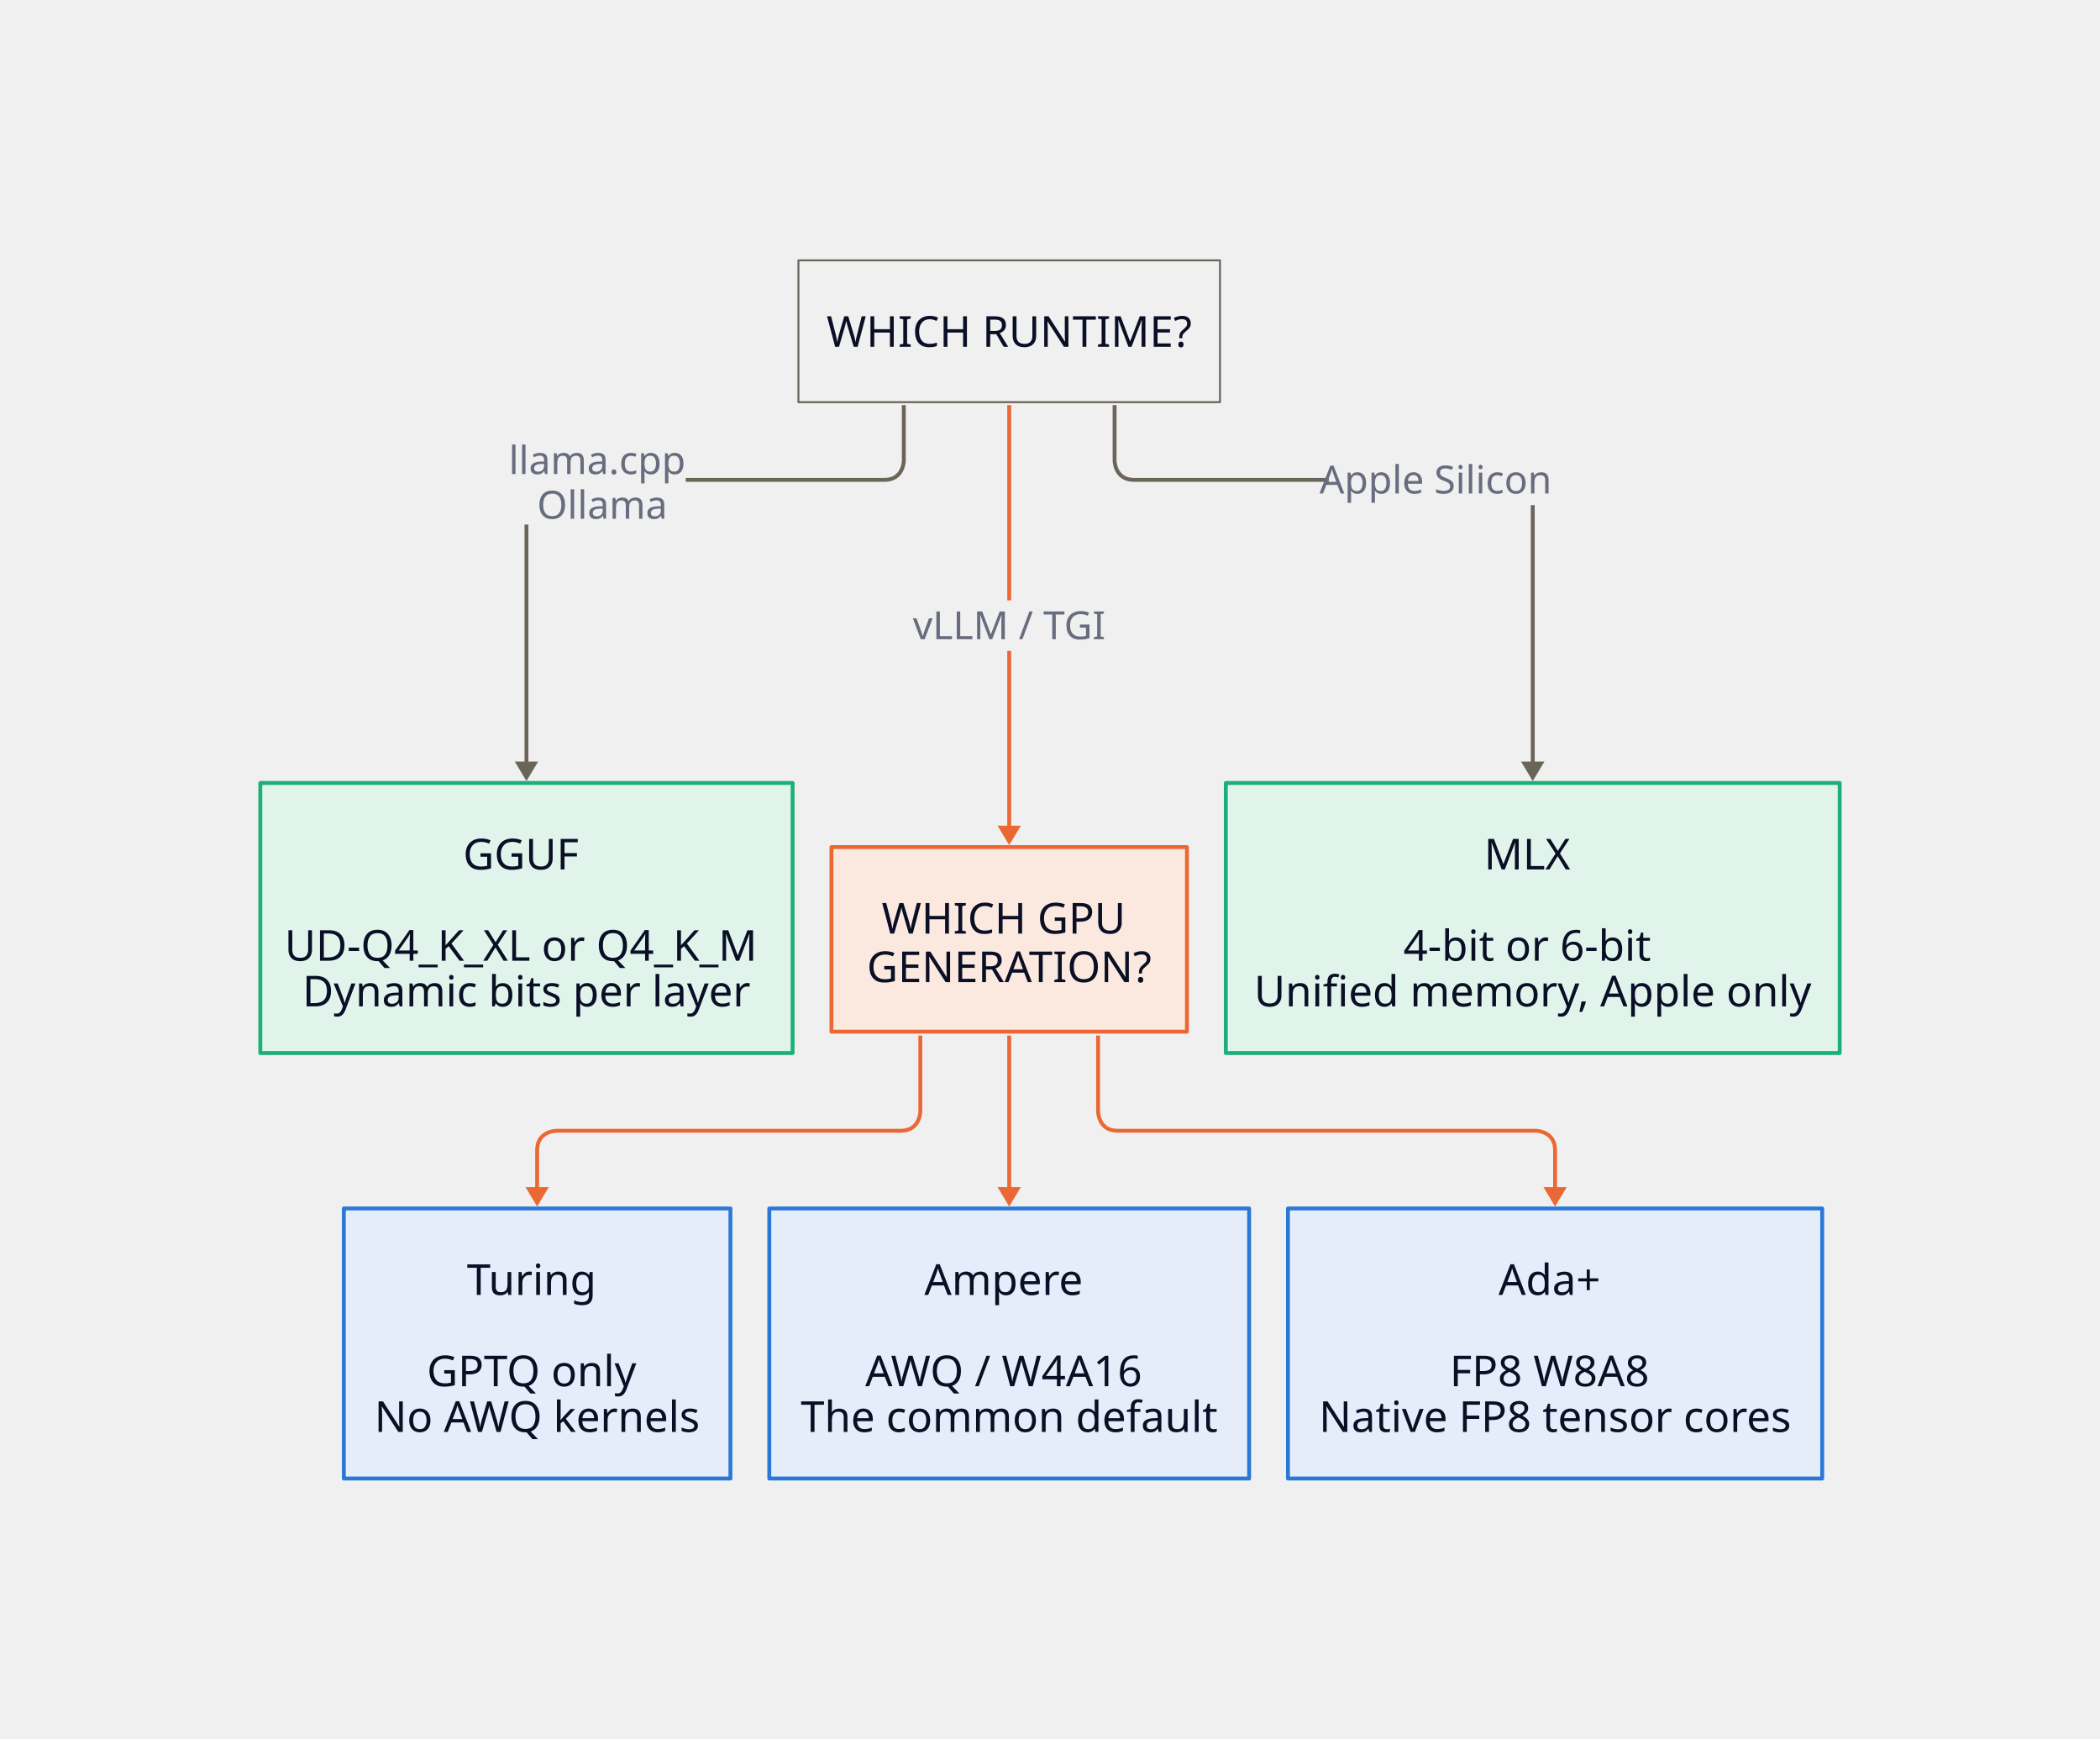
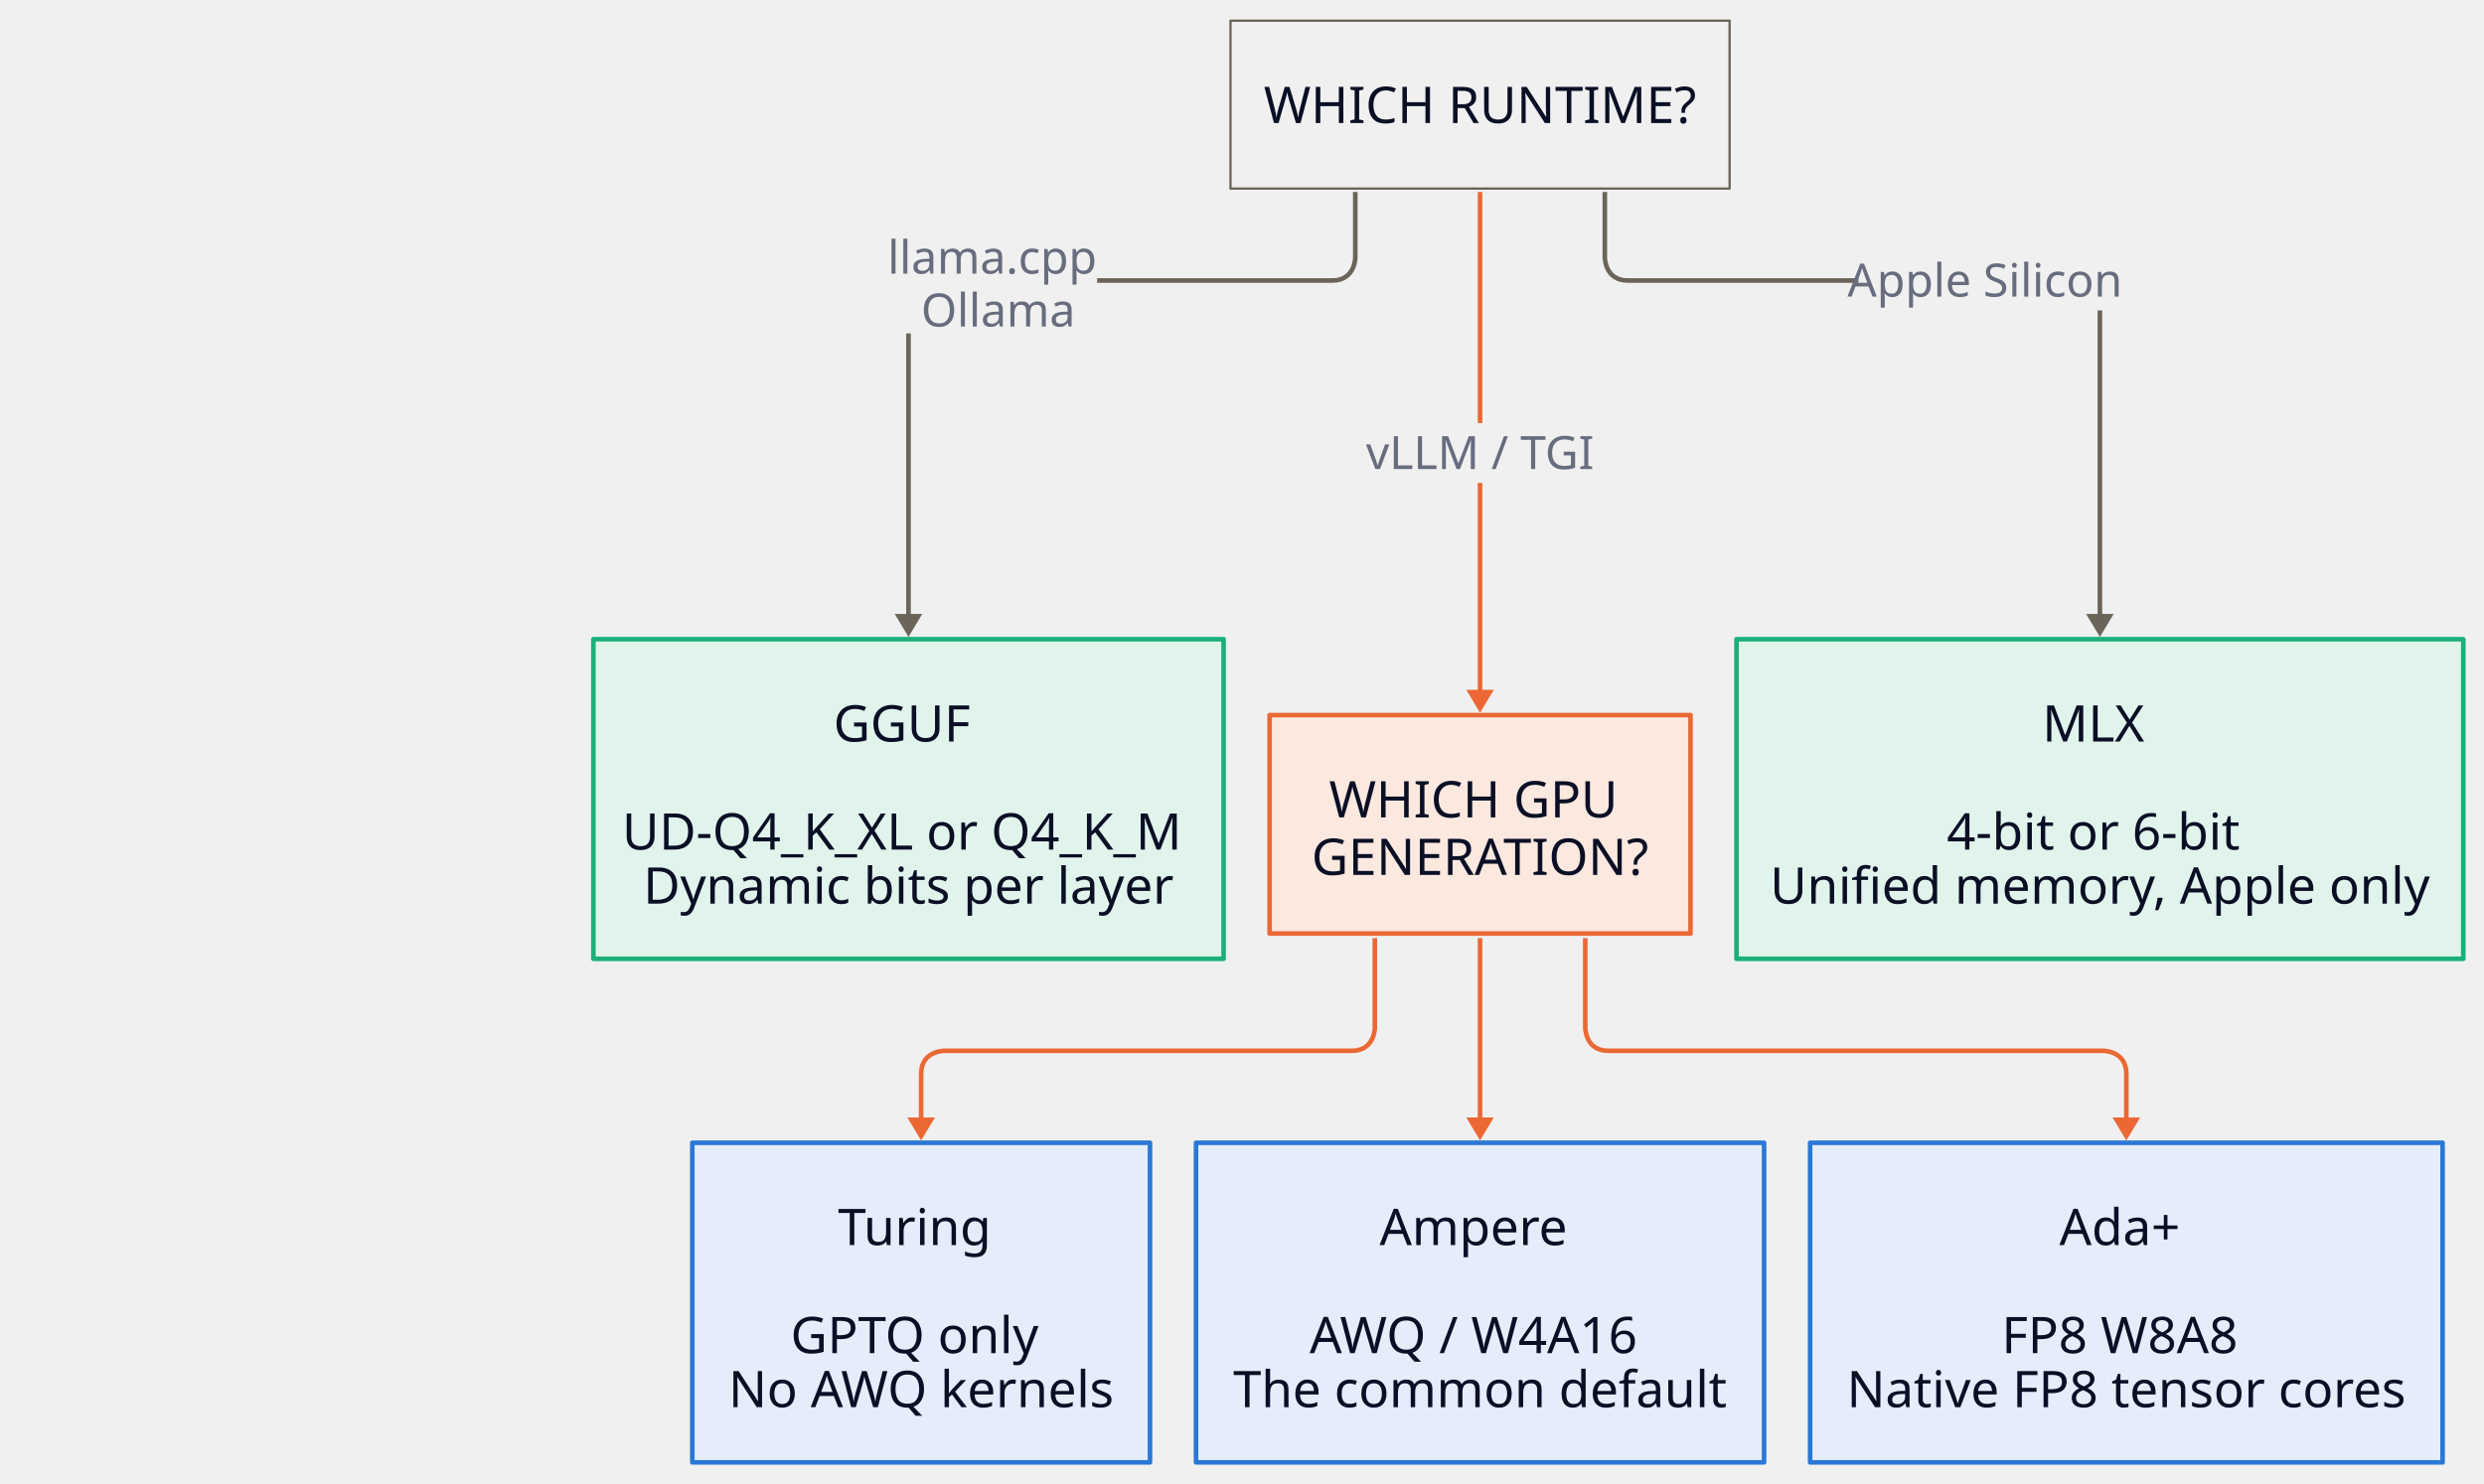
- <svg xmlns="http://www.w3.org/2000/svg" data-d2-version="v0.7.0-HEAD" preserveAspectRatio="xMinYMin meet" viewBox="0 0 1081 895">
-   <svg class="d2-2518943381 d2-svg" viewBox="-122 -122 1081 895">
+ <svg xmlns="http://www.w3.org/2000/svg" data-d2-version="v0.7.0-HEAD" preserveAspectRatio="xMinYMin meet" viewBox="-124.5 0 1080 645">
+   <svg class="d2-2518943381 d2-svg" viewBox="3 3 831 645">
    <style type="text/css">
.d2-2518943381 .text-bold {
	font-family: "d2-2518943381-font-bold";
}

.d2-2518943381 .text-italic {
	font-family: "d2-2518943381-font-italic";
}
</style>
    <style type="text/css">.shape {
  shape-rendering: geometricPrecision;
  stroke-linejoin: round;
} .fig-diagram .connection {
  stroke-linecap: round;
  stroke-linejoin: round;
} .fig-diagram .blend {
  mix-blend-mode: multiply;
  opacity: 0.5;
}

		.d2-2518943381 .fill-N1{fill:#0A0F25;}
		.d2-2518943381 .fill-N2{fill:#676C7E;}
		.d2-2518943381 .fill-N3{fill:#9499AB;}
		.d2-2518943381 .fill-N4{fill:#CFD2DD;}
		.d2-2518943381 .fill-N5{fill:#DEE1EB;}
		.d2-2518943381 .fill-N6{fill:#EEF1F8;}
		.d2-2518943381 .fill-N7{fill:#FFFFFF;}
		.d2-2518943381 .fill-B1{fill:#0D32B2;}
		.d2-2518943381 .fill-B2{fill:#0D32B2;}
		.d2-2518943381 .fill-B3{fill:#E3E9FD;}
		.d2-2518943381 .fill-B4{fill:#E3E9FD;}
		.d2-2518943381 .fill-B5{fill:#EDF0FD;}
		.d2-2518943381 .fill-B6{fill:#F7F8FE;}
		.d2-2518943381 .fill-AA2{fill:#4A6FF3;}
		.d2-2518943381 .fill-AA4{fill:#EDF0FD;}
		.d2-2518943381 .fill-AA5{fill:#F7F8FE;}
		.d2-2518943381 .fill-AB4{fill:#EDF0FD;}
		.d2-2518943381 .fill-AB5{fill:#F7F8FE;}
		.d2-2518943381 .stroke-N1{stroke:#0A0F25;}
		.d2-2518943381 .stroke-N2{stroke:#676C7E;}
		.d2-2518943381 .stroke-N3{stroke:#9499AB;}
		.d2-2518943381 .stroke-N4{stroke:#CFD2DD;}
		.d2-2518943381 .stroke-N5{stroke:#DEE1EB;}
		.d2-2518943381 .stroke-N6{stroke:#EEF1F8;}
		.d2-2518943381 .stroke-N7{stroke:#FFFFFF;}
		.d2-2518943381 .stroke-B1{stroke:#0D32B2;}
		.d2-2518943381 .stroke-B2{stroke:#0D32B2;}
		.d2-2518943381 .stroke-B3{stroke:#E3E9FD;}
		.d2-2518943381 .stroke-B4{stroke:#E3E9FD;}
		.d2-2518943381 .stroke-B5{stroke:#EDF0FD;}
		.d2-2518943381 .stroke-B6{stroke:#F7F8FE;}
		.d2-2518943381 .stroke-AA2{stroke:#4A6FF3;}
		.d2-2518943381 .stroke-AA4{stroke:#EDF0FD;}
		.d2-2518943381 .stroke-AA5{stroke:#F7F8FE;}
		.d2-2518943381 .stroke-AB4{stroke:#EDF0FD;}
		.d2-2518943381 .stroke-AB5{stroke:#F7F8FE;}
		.d2-2518943381 .background-color-N1{background-color:#0A0F25;}
		.d2-2518943381 .background-color-N2{background-color:#676C7E;}
		.d2-2518943381 .background-color-N3{background-color:#9499AB;}
		.d2-2518943381 .background-color-N4{background-color:#CFD2DD;}
		.d2-2518943381 .background-color-N5{background-color:#DEE1EB;}
		.d2-2518943381 .background-color-N6{background-color:#EEF1F8;}
		.d2-2518943381 .background-color-N7{background-color:#FFFFFF;}
		.d2-2518943381 .background-color-B1{background-color:#0D32B2;}
		.d2-2518943381 .background-color-B2{background-color:#0D32B2;}
		.d2-2518943381 .background-color-B3{background-color:#E3E9FD;}
		.d2-2518943381 .background-color-B4{background-color:#E3E9FD;}
		.d2-2518943381 .background-color-B5{background-color:#EDF0FD;}
		.d2-2518943381 .background-color-B6{background-color:#F7F8FE;}
		.d2-2518943381 .background-color-AA2{background-color:#4A6FF3;}
		.d2-2518943381 .background-color-AA4{background-color:#EDF0FD;}
		.d2-2518943381 .background-color-AA5{background-color:#F7F8FE;}
		.d2-2518943381 .background-color-AB4{background-color:#EDF0FD;}
		.d2-2518943381 .background-color-AB5{background-color:#F7F8FE;}
		.d2-2518943381 .color-N1{color:#0A0F25;}
		.d2-2518943381 .color-N2{color:#676C7E;}
		.d2-2518943381 .color-N3{color:#9499AB;}
		.d2-2518943381 .color-N4{color:#CFD2DD;}
		.d2-2518943381 .color-N5{color:#DEE1EB;}
		.d2-2518943381 .color-N6{color:#EEF1F8;}
		.d2-2518943381 .color-N7{color:#FFFFFF;}
		.d2-2518943381 .color-B1{color:#0D32B2;}
		.d2-2518943381 .color-B2{color:#0D32B2;}
		.d2-2518943381 .color-B3{color:#E3E9FD;}
		.d2-2518943381 .color-B4{color:#E3E9FD;}
		.d2-2518943381 .color-B5{color:#EDF0FD;}
		.d2-2518943381 .color-B6{color:#F7F8FE;}
		.d2-2518943381 .color-AA2{color:#4A6FF3;}
		.d2-2518943381 .color-AA4{color:#EDF0FD;}
		.d2-2518943381 .color-AA5{color:#F7F8FE;}
		.d2-2518943381 .color-AB4{color:#EDF0FD;}
		.d2-2518943381 .color-AB5{color:#F7F8FE;}.appendix text.text{fill:#0A0F25}.md{--color-fg-default:#0A0F25;--color-fg-muted:#676C7E;--color-fg-subtle:#9499AB;--color-canvas-default:#FFFFFF;--color-canvas-subtle:#EEF1F8;--color-border-default:#0D32B2;--color-border-muted:#0D32B2;--color-neutral-muted:#EEF1F8;--color-accent-fg:#0D32B2;--color-accent-emphasis:#0D32B2;--color-attention-subtle:#676C7E;--color-danger-fg:red;}.sketch-overlay-B1{fill:url(#streaks-darker-d2-2518943381);mix-blend-mode:lighten}.sketch-overlay-B2{fill:url(#streaks-darker-d2-2518943381);mix-blend-mode:lighten}.sketch-overlay-B3{fill:url(#streaks-bright-d2-2518943381);mix-blend-mode:darken}.sketch-overlay-B4{fill:url(#streaks-bright-d2-2518943381);mix-blend-mode:darken}.sketch-overlay-B5{fill:url(#streaks-bright-d2-2518943381);mix-blend-mode:darken}.sketch-overlay-B6{fill:url(#streaks-bright-d2-2518943381);mix-blend-mode:darken}.sketch-overlay-AA2{fill:url(#streaks-dark-d2-2518943381);mix-blend-mode:overlay}.sketch-overlay-AA4{fill:url(#streaks-bright-d2-2518943381);mix-blend-mode:darken}.sketch-overlay-AA5{fill:url(#streaks-bright-d2-2518943381);mix-blend-mode:darken}.sketch-overlay-AB4{fill:url(#streaks-bright-d2-2518943381);mix-blend-mode:darken}.sketch-overlay-AB5{fill:url(#streaks-bright-d2-2518943381);mix-blend-mode:darken}.sketch-overlay-N1{fill:url(#streaks-darker-d2-2518943381);mix-blend-mode:lighten}.sketch-overlay-N2{fill:url(#streaks-dark-d2-2518943381);mix-blend-mode:overlay}.sketch-overlay-N3{fill:url(#streaks-normal-d2-2518943381);mix-blend-mode:color-burn}.sketch-overlay-N4{fill:url(#streaks-normal-d2-2518943381);mix-blend-mode:color-burn}.sketch-overlay-N5{fill:url(#streaks-bright-d2-2518943381);mix-blend-mode:darken}.sketch-overlay-N6{fill:url(#streaks-bright-d2-2518943381);mix-blend-mode:darken}.sketch-overlay-N7{fill:url(#streaks-bright-d2-2518943381);mix-blend-mode:darken}.light-code{display: block}.dark-code{display: none}@media screen and (prefers-color-scheme:dark){
		.d2-2518943381 .fill-N1{fill:#CDD6F4;}
		.d2-2518943381 .fill-N2{fill:#BAC2DE;}
		.d2-2518943381 .fill-N3{fill:#A6ADC8;}
		.d2-2518943381 .fill-N4{fill:#585B70;}
		.d2-2518943381 .fill-N5{fill:#45475A;}
		.d2-2518943381 .fill-N6{fill:#313244;}
		.d2-2518943381 .fill-N7{fill:#1E1E2E;}
		.d2-2518943381 .fill-B1{fill:#CBA6f7;}
		.d2-2518943381 .fill-B2{fill:#CBA6f7;}
		.d2-2518943381 .fill-B3{fill:#6C7086;}
		.d2-2518943381 .fill-B4{fill:#585B70;}
		.d2-2518943381 .fill-B5{fill:#45475A;}
		.d2-2518943381 .fill-B6{fill:#313244;}
		.d2-2518943381 .fill-AA2{fill:#f38BA8;}
		.d2-2518943381 .fill-AA4{fill:#45475A;}
		.d2-2518943381 .fill-AA5{fill:#313244;}
		.d2-2518943381 .fill-AB4{fill:#45475A;}
		.d2-2518943381 .fill-AB5{fill:#313244;}
		.d2-2518943381 .stroke-N1{stroke:#CDD6F4;}
		.d2-2518943381 .stroke-N2{stroke:#BAC2DE;}
		.d2-2518943381 .stroke-N3{stroke:#A6ADC8;}
		.d2-2518943381 .stroke-N4{stroke:#585B70;}
		.d2-2518943381 .stroke-N5{stroke:#45475A;}
		.d2-2518943381 .stroke-N6{stroke:#313244;}
		.d2-2518943381 .stroke-N7{stroke:#1E1E2E;}
		.d2-2518943381 .stroke-B1{stroke:#CBA6f7;}
		.d2-2518943381 .stroke-B2{stroke:#CBA6f7;}
		.d2-2518943381 .stroke-B3{stroke:#6C7086;}
		.d2-2518943381 .stroke-B4{stroke:#585B70;}
		.d2-2518943381 .stroke-B5{stroke:#45475A;}
		.d2-2518943381 .stroke-B6{stroke:#313244;}
		.d2-2518943381 .stroke-AA2{stroke:#f38BA8;}
		.d2-2518943381 .stroke-AA4{stroke:#45475A;}
		.d2-2518943381 .stroke-AA5{stroke:#313244;}
		.d2-2518943381 .stroke-AB4{stroke:#45475A;}
		.d2-2518943381 .stroke-AB5{stroke:#313244;}
		.d2-2518943381 .background-color-N1{background-color:#CDD6F4;}
		.d2-2518943381 .background-color-N2{background-color:#BAC2DE;}
		.d2-2518943381 .background-color-N3{background-color:#A6ADC8;}
		.d2-2518943381 .background-color-N4{background-color:#585B70;}
		.d2-2518943381 .background-color-N5{background-color:#45475A;}
		.d2-2518943381 .background-color-N6{background-color:#313244;}
		.d2-2518943381 .background-color-N7{background-color:#1E1E2E;}
		.d2-2518943381 .background-color-B1{background-color:#CBA6f7;}
		.d2-2518943381 .background-color-B2{background-color:#CBA6f7;}
		.d2-2518943381 .background-color-B3{background-color:#6C7086;}
		.d2-2518943381 .background-color-B4{background-color:#585B70;}
		.d2-2518943381 .background-color-B5{background-color:#45475A;}
		.d2-2518943381 .background-color-B6{background-color:#313244;}
		.d2-2518943381 .background-color-AA2{background-color:#f38BA8;}
		.d2-2518943381 .background-color-AA4{background-color:#45475A;}
		.d2-2518943381 .background-color-AA5{background-color:#313244;}
		.d2-2518943381 .background-color-AB4{background-color:#45475A;}
		.d2-2518943381 .background-color-AB5{background-color:#313244;}
		.d2-2518943381 .color-N1{color:#CDD6F4;}
		.d2-2518943381 .color-N2{color:#BAC2DE;}
		.d2-2518943381 .color-N3{color:#A6ADC8;}
		.d2-2518943381 .color-N4{color:#585B70;}
		.d2-2518943381 .color-N5{color:#45475A;}
		.d2-2518943381 .color-N6{color:#313244;}
		.d2-2518943381 .color-N7{color:#1E1E2E;}
		.d2-2518943381 .color-B1{color:#CBA6f7;}
		.d2-2518943381 .color-B2{color:#CBA6f7;}
		.d2-2518943381 .color-B3{color:#6C7086;}
		.d2-2518943381 .color-B4{color:#585B70;}
		.d2-2518943381 .color-B5{color:#45475A;}
		.d2-2518943381 .color-B6{color:#313244;}
		.d2-2518943381 .color-AA2{color:#f38BA8;}
		.d2-2518943381 .color-AA4{color:#45475A;}
		.d2-2518943381 .color-AA5{color:#313244;}
		.d2-2518943381 .color-AB4{color:#45475A;}
		.d2-2518943381 .color-AB5{color:#313244;}.appendix text.text{fill:#CDD6F4}.md{--color-fg-default:#CDD6F4;--color-fg-muted:#BAC2DE;--color-fg-subtle:#A6ADC8;--color-canvas-default:#1E1E2E;--color-canvas-subtle:#313244;--color-border-default:#CBA6f7;--color-border-muted:#CBA6f7;--color-neutral-muted:#313244;--color-accent-fg:#CBA6f7;--color-accent-emphasis:#CBA6f7;--color-attention-subtle:#BAC2DE;--color-danger-fg:red;}.sketch-overlay-B1{fill:url(#streaks-normal-d2-2518943381);mix-blend-mode:color-burn}.sketch-overlay-B2{fill:url(#streaks-normal-d2-2518943381);mix-blend-mode:color-burn}.sketch-overlay-B3{fill:url(#streaks-dark-d2-2518943381);mix-blend-mode:overlay}.sketch-overlay-B4{fill:url(#streaks-dark-d2-2518943381);mix-blend-mode:overlay}.sketch-overlay-B5{fill:url(#streaks-darker-d2-2518943381);mix-blend-mode:lighten}.sketch-overlay-B6{fill:url(#streaks-darker-d2-2518943381);mix-blend-mode:lighten}.sketch-overlay-AA2{fill:url(#streaks-normal-d2-2518943381);mix-blend-mode:color-burn}.sketch-overlay-AA4{fill:url(#streaks-darker-d2-2518943381);mix-blend-mode:lighten}.sketch-overlay-AA5{fill:url(#streaks-darker-d2-2518943381);mix-blend-mode:lighten}.sketch-overlay-AB4{fill:url(#streaks-darker-d2-2518943381);mix-blend-mode:lighten}.sketch-overlay-AB5{fill:url(#streaks-darker-d2-2518943381);mix-blend-mode:lighten}.sketch-overlay-N1{fill:url(#streaks-normal-d2-2518943381);mix-blend-mode:color-burn}.sketch-overlay-N2{fill:url(#streaks-normal-d2-2518943381);mix-blend-mode:color-burn}.sketch-overlay-N3{fill:url(#streaks-normal-d2-2518943381);mix-blend-mode:color-burn}.sketch-overlay-N4{fill:url(#streaks-dark-d2-2518943381);mix-blend-mode:overlay}.sketch-overlay-N5{fill:url(#streaks-darker-d2-2518943381);mix-blend-mode:lighten}.sketch-overlay-N6{fill:url(#streaks-darker-d2-2518943381);mix-blend-mode:lighten}.sketch-overlay-N7{fill:url(#streaks-darker-d2-2518943381);mix-blend-mode:lighten}.light-code{display: none}.dark-code{display: block}}</style>
    <g class="cTE=">
      <g class="shape">
        <rect x="289" y="12" width="217" height="73" stroke="#6b6459" fill="transparent" style="stroke-width:1;" />
      </g>
      <text x="397.5" y="56.5" class="text-bold fill-N1" style="text-anchor:middle;font-size:22px">WHICH RUNTIME?</text>
    </g>
    <g class="Z2d1Zg==">
      <g class="shape">
        <rect x="12" y="281" width="274" height="139" stroke="#1baf7a" fill="#e0f4ec" style="stroke-width:2;" />
      </g>
      <text x="149" y="325.5" class="text-bold fill-N1" style="text-anchor:middle;font-size:22px">
        <tspan x="149" dy="0">GGUF</tspan>
        <tspan x="149" dy="23.5"> </tspan>
        <tspan x="149" dy="23.5">UD-Q4_K_XL or Q4_K_M</tspan>
        <tspan x="149" dy="23.5">Dynamic bits per layer</tspan>
      </text>
    </g>
    <g class="bWx4">
      <g class="shape">
        <rect x="509" y="281" width="316" height="139" stroke="#1baf7a" fill="#e0f4ec" style="stroke-width:2;" />
      </g>
      <text x="667" y="325.5" class="text-bold fill-N1" style="text-anchor:middle;font-size:22px">
        <tspan x="667" dy="0">MLX</tspan>
        <tspan x="667" dy="23.5"> </tspan>
        <tspan x="667" dy="23.5">4-bit or 6-bit</tspan>
        <tspan x="667" dy="23.5">Unified memory, Apple only</tspan>
      </text>
    </g>
    <g class="cTI=">
      <g class="shape">
        <rect x="306" y="314" width="183" height="95" stroke="#eb6834" fill="#fbe8de" style="stroke-width:2;" />
      </g>
      <text x="397.5" y="358.5" class="text-bold fill-N1" style="text-anchor:middle;font-size:22px">
        <tspan x="397.5" dy="0">WHICH GPU</tspan>
        <tspan x="397.5" dy="25">GENERATION?</tspan>
      </text>
    </g>
    <g class="dHVyaW5n">
      <g class="shape">
        <rect x="55" y="500" width="199" height="139" stroke="#2a78d6" fill="#e4edf9" style="stroke-width:2;" />
      </g>
      <text x="154.5" y="544.5" class="text-bold fill-N1" style="text-anchor:middle;font-size:22px">
        <tspan x="154.5" dy="0">Turing</tspan>
        <tspan x="154.5" dy="23.5"> </tspan>
        <tspan x="154.5" dy="23.5">GPTQ only</tspan>
        <tspan x="154.5" dy="23.5">No AWQ kernels</tspan>
      </text>
    </g>
    <g class="YW1wZXJl">
      <g class="shape">
        <rect x="274" y="500" width="247" height="139" stroke="#2a78d6" fill="#e4edf9" style="stroke-width:2;" />
      </g>
      <text x="397.5" y="544.5" class="text-bold fill-N1" style="text-anchor:middle;font-size:22px">
        <tspan x="397.5" dy="0">Ampere</tspan>
        <tspan x="397.5" dy="23.5"> </tspan>
        <tspan x="397.5" dy="23.5">AWQ / W4A16</tspan>
        <tspan x="397.5" dy="23.5">The common default</tspan>
      </text>
    </g>
    <g class="aG9wcGVy">
      <g class="shape">
        <rect x="541" y="500" width="275" height="139" stroke="#2a78d6" fill="#e4edf9" style="stroke-width:2;" />
      </g>
      <text x="678.5" y="544.5" class="text-bold fill-N1" style="text-anchor:middle;font-size:22px">
        <tspan x="678.5" dy="0">Ada+</tspan>
        <tspan x="678.5" dy="23.5"> </tspan>
        <tspan x="678.5" dy="23.5">FP8 W8A8</tspan>
        <tspan x="678.5" dy="23.5">Native FP8 tensor cores</tspan>
      </text>
    </g>
    <g class="KHExIC0mZ3Q7IGdndWYpWzBd">
      <marker id="mk-d2-2518943381-3858462372" markerWidth="10" markerHeight="12" refX="7" refY="6" viewBox="0 0 10 12" orient="auto" markerUnits="userSpaceOnUse">
        <polygon points="0,0 10,6 0,12" fill="#6b6459" class="connection" stroke-width="2" />
      </marker>
      <path d="M 343.25 86.5 L 343.25 115 S 343.25 125 333.25 125 L 159 125 S 149 125 149 135 L 149 277" stroke="#6b6459" fill="none" class="connection" style="stroke-width:2;" marker-end="url(#mk-d2-2518943381-3858462372)" mask="url(#d2-2518943381)" />
      <text x="188" y="122" class="text-italic fill-N2" style="text-anchor:middle;font-size:20px">
        <tspan x="188" dy="0">llama.cpp</tspan>
        <tspan x="188" dy="23">Ollama</tspan>
      </text>
    </g>
    <g class="KHExIC0mZ3Q7IHEyKVswXQ==">
      <marker id="mk-d2-2518943381-4003696342" markerWidth="10" markerHeight="12" refX="7" refY="6" viewBox="0 0 10 12" orient="auto" markerUnits="userSpaceOnUse">
        <polygon points="0,0 10,6 0,12" fill="#eb6834" class="connection" stroke-width="2" />
      </marker>
      <path d="M 397.5 86.5 L 397.5 310" stroke="#eb6834" fill="none" class="connection" style="stroke-width:2;" marker-end="url(#mk-d2-2518943381-4003696342)" mask="url(#d2-2518943381)" />
      <text x="397.5" y="207" class="text-italic fill-N2" style="text-anchor:middle;font-size:20px">vLLM / TGI</text>
    </g>
    <g class="KHExIC0mZ3Q7IG1seClbMF0=">
      <path d="M 451.75 86.5 L 451.75 115 S 451.75 125 461.75 125 L 657 125 S 667 125 667 135 L 667 277" stroke="#6b6459" fill="none" class="connection" style="stroke-width:2;" marker-end="url(#mk-d2-2518943381-3858462372)" mask="url(#d2-2518943381)" />
      <text x="617" y="132" class="text-italic fill-N2" style="text-anchor:middle;font-size:20px">Apple Silicon</text>
    </g>
    <g class="KHEyIC0mZ3Q7IHR1cmluZylbMF0=">
      <path d="M 351.75 411 L 351.75 450 S 351.75 460 341.75 460 L 164.5 460 S 154.5 460 154.5 470 L 154.5 496" stroke="#eb6834" fill="none" class="connection" style="stroke-width:2;" marker-end="url(#mk-d2-2518943381-4003696342)" mask="url(#d2-2518943381)" />
    </g>
    <g class="KHEyIC0mZ3Q7IGFtcGVyZSlbMF0=">
      <path d="M 397.5 411 L 397.5 496" stroke="#eb6834" fill="none" class="connection" style="stroke-width:2;" marker-end="url(#mk-d2-2518943381-4003696342)" mask="url(#d2-2518943381)" />
    </g>
    <g class="KHEyIC0mZ3Q7IGhvcHBlcilbMF0=">
      <path d="M 443.25 411 L 443.25 450 S 443.25 460 453.25 460 L 668.5 460 S 678.5 460 678.5 470 L 678.5 496" stroke="#eb6834" fill="none" class="connection" style="stroke-width:2;" marker-end="url(#mk-d2-2518943381-4003696342)" mask="url(#d2-2518943381)" />
    </g>
-     <mask id="d2-2518943381" maskUnits="userSpaceOnUse" x="-122" y="-122" width="1081" height="895">
-       <rect x="-122" y="-122" width="1081" height="895" fill="white" />
+     <mask id="d2-2518943381" maskUnits="userSpaceOnUse" x="3" y="3" width="831" height="645">
+       <rect x="3" y="3" width="831" height="645" fill="white" />
      <rect x="145" y="102" width="86" height="46" fill="black" />
      <rect x="354" y="187" width="87" height="26" fill="black" />
      <rect x="562" y="112" width="110" height="26" fill="black" />
    </mask>
    <style type="text/css">
.fig-diagram text, .fig-diagram .text, .fig-diagram .text-bold, .fig-diagram .text-italic {
  font-family: ui-sans-serif, system-ui, -apple-system, 'Segoe UI', Inter, Helvetica, Arial, sans-serif !important;
}
.fig-diagram .text-bold { font-weight: 600; }
.fig-diagram .text-italic { font-style: italic; font-weight: 400; }
</style>
  </svg>
</svg>
